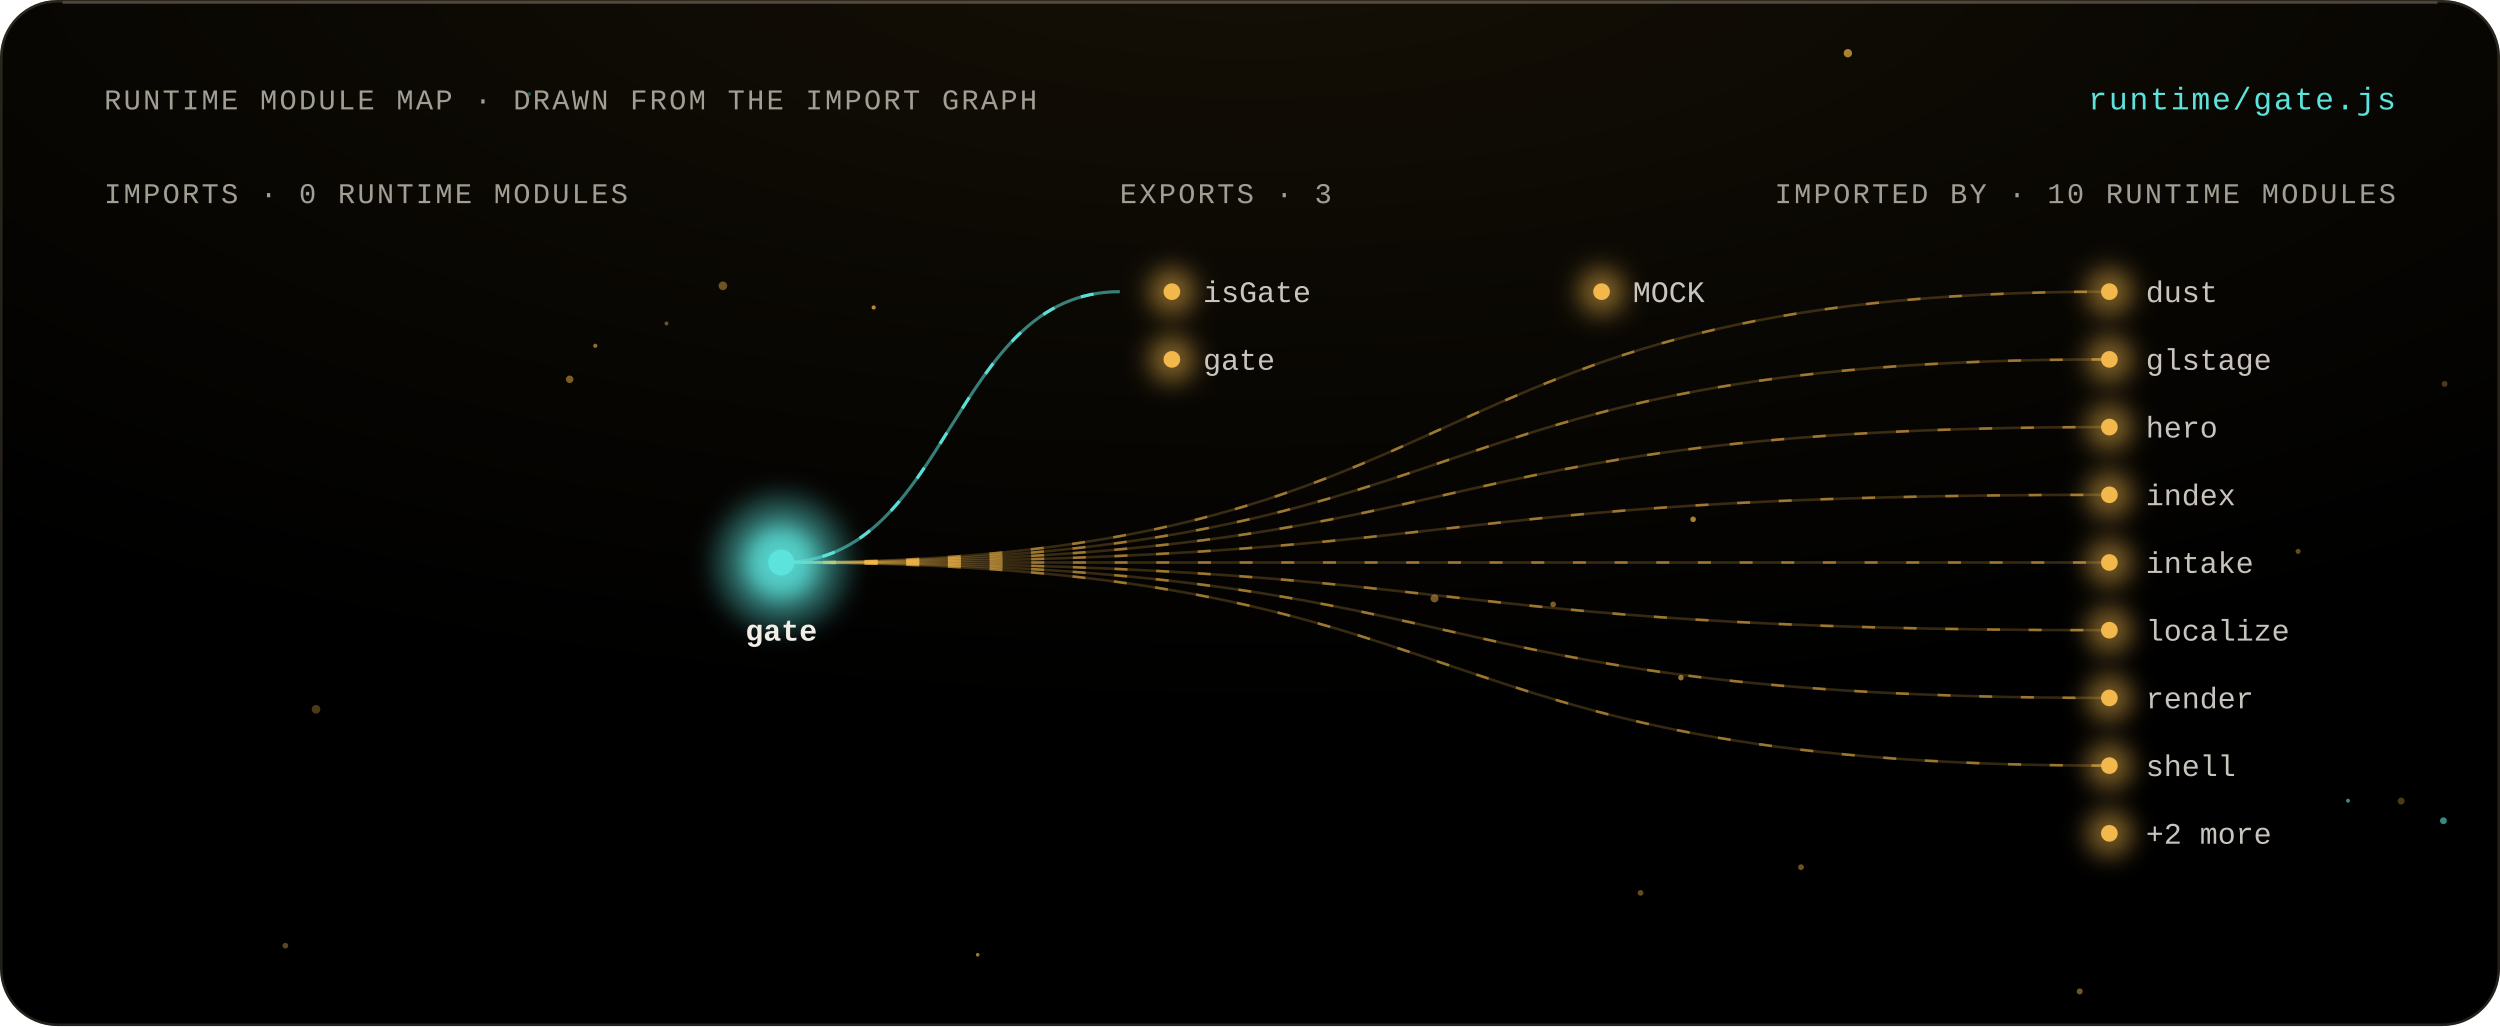
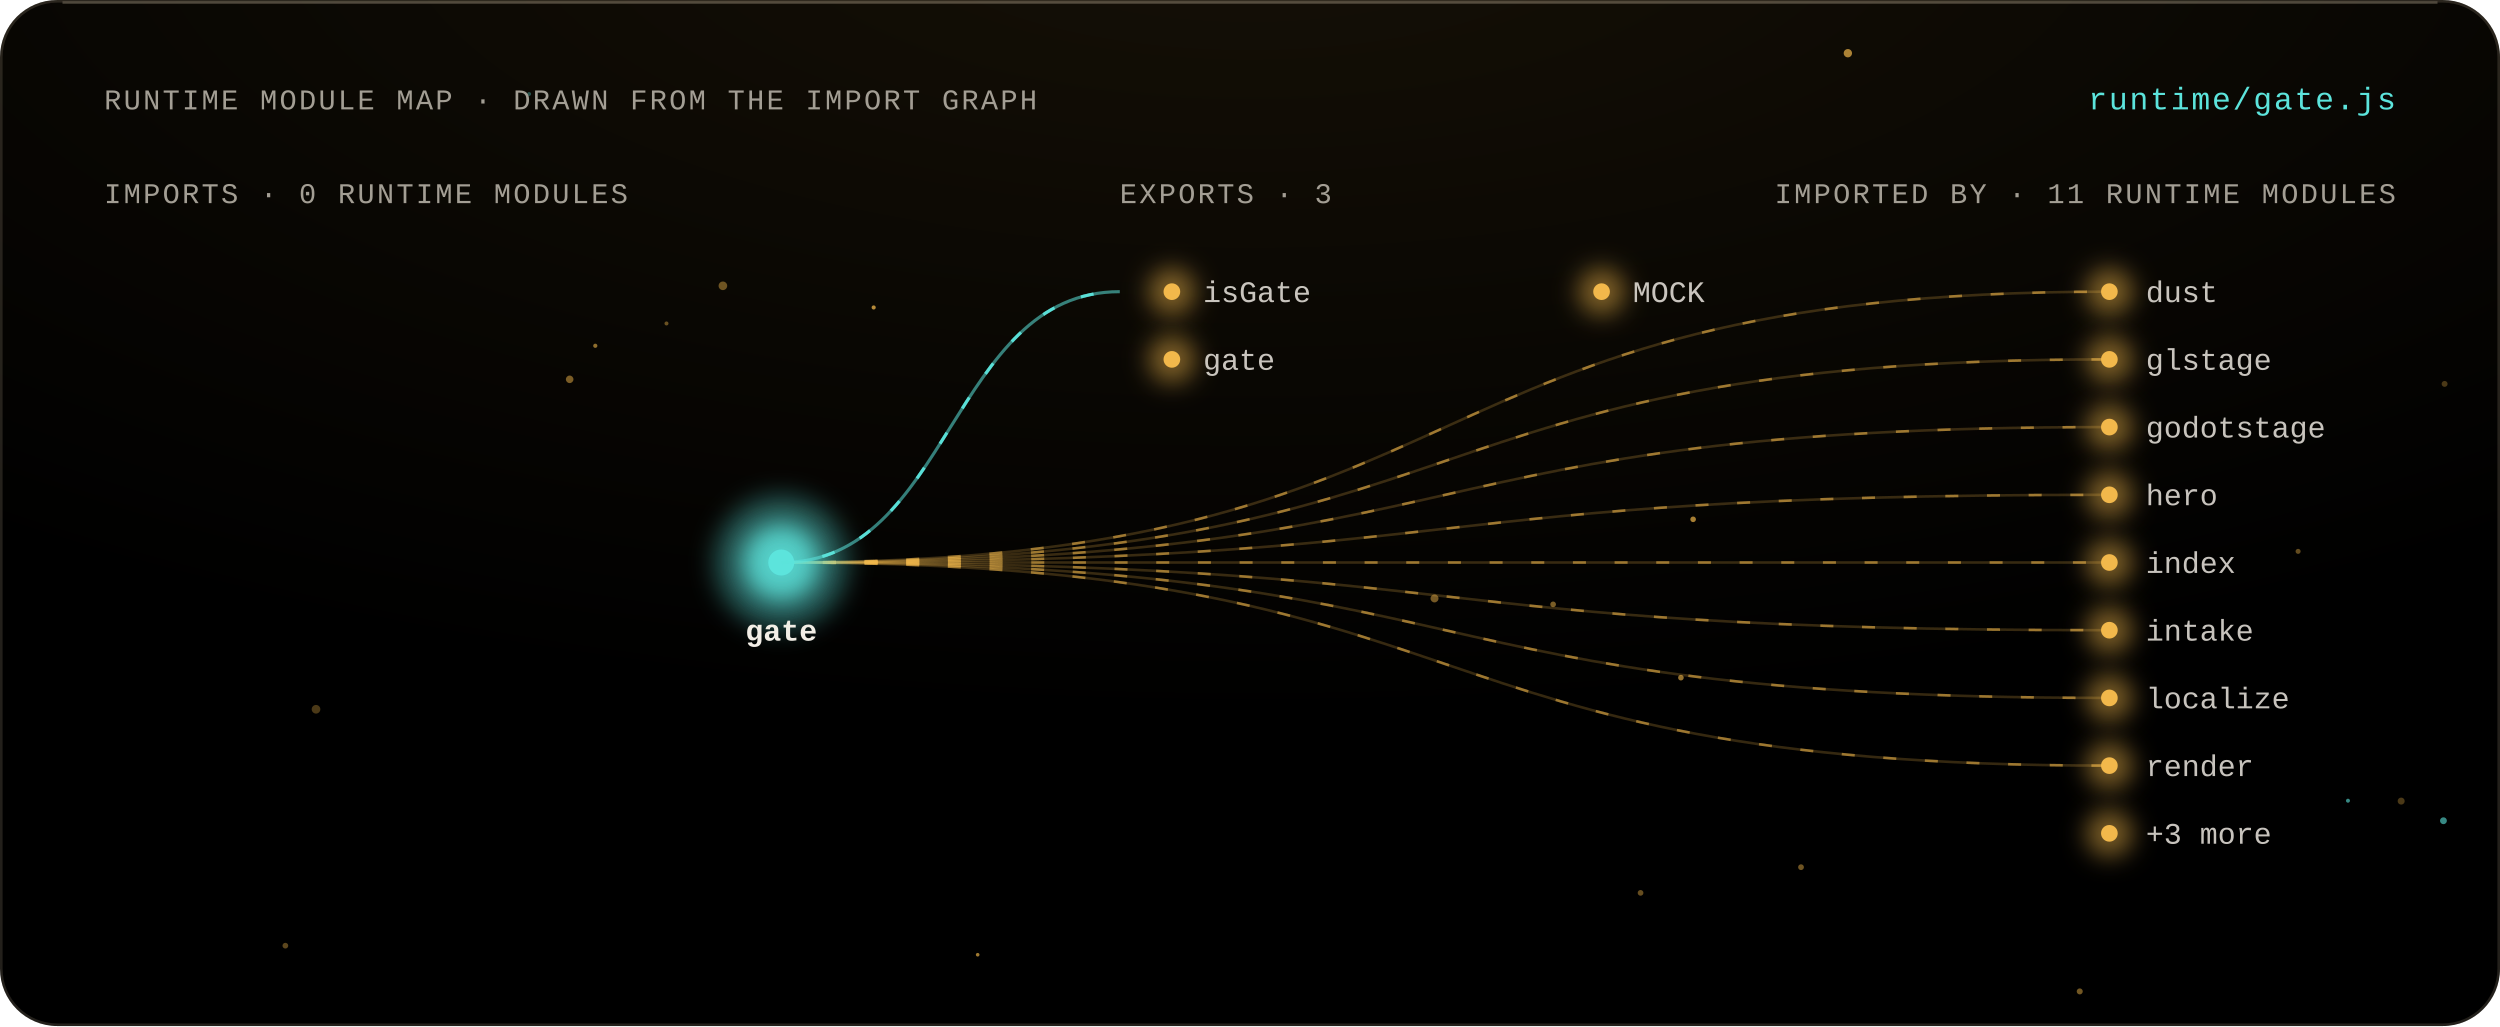
<svg xmlns="http://www.w3.org/2000/svg" viewBox="0 0 960 394" width="960" height="394" role="img" aria-labelledby="t">
  <style>
  text { font-family: 'Geist Mono', ui-monospace, 'Liberation Mono', Menlo, monospace; fill: #F2EEE6; }
  .m { fill: #A39E94; font-size: 11px; letter-spacing: .08em; }
  .l { font-size: 11.5px; }
  .h { font-size: 12px; fill: #5CE4DC; letter-spacing: .06em; }
  .flow { stroke-dasharray: 5 11; animation: flow 3s linear infinite; }
  @keyframes flow { to { stroke-dashoffset: -32; } }
  .breathe { animation: breathe 4.2s ease-in-out infinite; }
  @keyframes breathe { 50% { opacity: .38; } }
  .beat { animation: beat 2.6s ease-in-out infinite; transform-box: fill-box; transform-origin: center; }
  @keyframes beat { 50% { opacity: .55; transform: scale(1.35); } }
  .spin { transform-box: fill-box; transform-origin: center; animation: spin 48s linear infinite; }
  .spin-r { transform-box: fill-box; transform-origin: center; animation: spin 64s linear infinite reverse; }
  @keyframes spin { to { transform: rotate(360deg); } }
  @media (prefers-reduced-motion: reduce) { * { animation: none !important; } }
</style>
  <defs>
    <filter id="bloom" x="-80%" y="-80%" width="260%" height="260%">
      <feGaussianBlur stdDeviation="4.5" />
    </filter>
    <filter id="soft" x="-30%" y="-30%" width="160%" height="160%">
      <feGaussianBlur stdDeviation="1.4" />
    </filter>
    <radialGradient id="key" cx="50%" cy="-10%" r="80%">
      <stop offset="0" stop-color="#F2B84B" stop-opacity=".09" />
      <stop offset="1" stop-color="#F2B84B" stop-opacity="0" />
    </radialGradient>
    <linearGradient id="pair" x1="0" x2="1">
      <stop offset="0" stop-color="#F2B84B" />
      <stop offset="1" stop-color="#5CE4DC" />
    </linearGradient>
  </defs>
  <rect width="960" height="394" rx="22" fill="#000" />
  <rect width="960" height="394" rx="22" fill="url(#key)" />
  <rect x=".5" y=".5" width="959" height="393" rx="21.5" fill="none" stroke="rgba(255,232,196,.14)" />
  <path d="M 24 1 H 936" stroke="rgba(255,238,208,.22)" stroke-width="1" />
  <g>
    <circle cx="228.59" cy="132.78" r="0.81" fill="#F2B84B" opacity="0.58" class="breathe" style="animation-delay:-1.33s" />
    <circle cx="629.97" cy="342.86" r="1.1" fill="#F2B84B" opacity="0.42" class="breathe" style="animation-delay:-0.39s" />
    <circle cx="938.73" cy="147.42" r="1.14" fill="#F2B84B" opacity="0.3" class="breathe" style="animation-delay:-2.18s" />
    <circle cx="277.59" cy="109.75" r="1.65" fill="#F2B84B" opacity="0.43" class="breathe" style="animation-delay:-2.4s" />
    <circle cx="798.62" cy="380.7" r="1.16" fill="#F2B84B" opacity="0.47" class="breathe" style="animation-delay:-1.23s" />
    <circle cx="645.47" cy="260.23" r="1.08" fill="#F2B84B" opacity="0.61" class="breathe" style="animation-delay:-0.06s" />
    <circle cx="375.43" cy="366.62" r="0.7" fill="#F2B84B" opacity="0.66" class="breathe" style="animation-delay:-2.35s" />
    <circle cx="109.58" cy="363.14" r="1.1" fill="#F2B84B" opacity="0.38" class="breathe" style="animation-delay:-2.61s" />
    <circle cx="596.4" cy="232.07" r="1.09" fill="#F2B84B" opacity="0.5" class="breathe" style="animation-delay:-0.65s" />
    <circle cx="691.59" cy="333" r="1.11" fill="#F2B84B" opacity="0.46" class="breathe" style="animation-delay:-2.54s" />
    <circle cx="218.75" cy="145.66" r="1.45" fill="#F2B84B" opacity="0.49" class="breathe" style="animation-delay:-1.34s" />
    <circle cx="922.05" cy="307.62" r="1.35" fill="#F2B84B" opacity="0.31" class="breathe" style="animation-delay:-0.63s" />
    <circle cx="255.93" cy="124.21" r="0.77" fill="#F2B84B" opacity="0.42" class="breathe" style="animation-delay:-3.1s" />
    <circle cx="335.49" cy="118.07" r="0.8" fill="#F2B84B" opacity="0.74" class="breathe" style="animation-delay:-3.91s" />
    <circle cx="882.47" cy="211.72" r="0.97" fill="#F2B84B" opacity="0.41" class="breathe" style="animation-delay:-1.69s" />
    <circle cx="709.58" cy="20.43" r="1.6" fill="#F2B84B" opacity="0.69" class="breathe" style="animation-delay:-1.98s" />
    <circle cx="938.28" cy="315.16" r="1.32" fill="#5CE4DC" opacity="0.6" class="breathe" style="animation-delay:-2.15s" />
    <circle cx="901.62" cy="307.47" r="0.77" fill="#5CE4DC" opacity="0.6" class="breathe" style="animation-delay:-0.89s" />
    <circle cx="550.85" cy="229.8" r="1.53" fill="#F2B84B" opacity="0.48" class="breathe" style="animation-delay:-1.06s" />
    <circle cx="650.16" cy="199.42" r="1.08" fill="#F2B84B" opacity="0.68" class="breathe" style="animation-delay:-1.55s" />
    <circle cx="203.19" cy="36.09" r="0.75" fill="#5CE4DC" opacity="0.33" class="breathe" style="animation-delay:-3.49s" />
    <circle cx="121.35" cy="272.36" r="1.66" fill="#F2B84B" opacity="0.31" class="breathe" style="animation-delay:-3.89s" />
  </g>
  <text x="40" y="42" class="m" text-anchor="start">RUNTIME MODULE MAP · DRAWN FROM THE IMPORT GRAPH</text>
  <text x="920" y="42" class="h" text-anchor="end">runtime/gate.js</text>
  <text x="40" y="78" class="m" text-anchor="start">IMPORTS · 0 RUNTIME MODULES</text>
  <text x="430" y="78" class="m" text-anchor="start">EXPORTS · 3</text>
-   <text x="920" y="78" class="m" text-anchor="end">IMPORTED BY · 10 RUNTIME MODULES</text>
+   <text x="920" y="78" class="m" text-anchor="end">IMPORTED BY · 11 RUNTIME MODULES</text>
  <path d="M 300 216 C 580.5 216, 529.5 112, 810 112" fill="none" stroke="#F2B84B" stroke-opacity="0.22" stroke-width="1" />
  <path d="M 300 216 C 580.5 216, 529.5 112, 810 112" fill="none" stroke="#F2B84B" stroke-opacity="0.55" stroke-width="1" class="flow" />
  <g>
    <circle cx="810" cy="112" r="9" fill="#F2B84B" opacity="0.5" filter="url(#bloom)" class="breathe" style="animation-delay:-2.9s" />
    <circle cx="810" cy="112" r="3.2" fill="#F2B84B" />
  </g>
  <text x="824" y="116" class="l" text-anchor="start" fill="#F2EEE6" fill-opacity=".82">dust</text>
  <path d="M 300 216 C 580.5 216, 529.5 138, 810 138" fill="none" stroke="#F2B84B" stroke-opacity="0.22" stroke-width="1" />
  <path d="M 300 216 C 580.5 216, 529.5 138, 810 138" fill="none" stroke="#F2B84B" stroke-opacity="0.55" stroke-width="1" class="flow" />
  <g>
    <circle cx="810" cy="138" r="9" fill="#F2B84B" opacity="0.5" filter="url(#bloom)" class="breathe" style="animation-delay:-0.41s" />
    <circle cx="810" cy="138" r="3.2" fill="#F2B84B" />
  </g>
  <text x="824" y="142" class="l" text-anchor="start" fill="#F2EEE6" fill-opacity=".82">glstage</text>
  <path d="M 300 216 C 580.5 216, 529.5 164, 810 164" fill="none" stroke="#F2B84B" stroke-opacity="0.22" stroke-width="1" />
  <path d="M 300 216 C 580.5 216, 529.5 164, 810 164" fill="none" stroke="#F2B84B" stroke-opacity="0.55" stroke-width="1" class="flow" />
  <g>
    <circle cx="810" cy="164" r="9" fill="#F2B84B" opacity="0.5" filter="url(#bloom)" class="breathe" style="animation-delay:-0.95s" />
    <circle cx="810" cy="164" r="3.2" fill="#F2B84B" />
  </g>
-   <text x="824" y="168" class="l" text-anchor="start" fill="#F2EEE6" fill-opacity=".82">hero</text>
+   <text x="824" y="168" class="l" text-anchor="start" fill="#F2EEE6" fill-opacity=".82">godotstage</text>
  <path d="M 300 216 C 580.5 216, 529.5 190, 810 190" fill="none" stroke="#F2B84B" stroke-opacity="0.22" stroke-width="1" />
  <path d="M 300 216 C 580.5 216, 529.5 190, 810 190" fill="none" stroke="#F2B84B" stroke-opacity="0.55" stroke-width="1" class="flow" />
  <g>
    <circle cx="810" cy="190" r="9" fill="#F2B84B" opacity="0.5" filter="url(#bloom)" class="breathe" style="animation-delay:-1.35s" />
    <circle cx="810" cy="190" r="3.2" fill="#F2B84B" />
  </g>
-   <text x="824" y="194" class="l" text-anchor="start" fill="#F2EEE6" fill-opacity=".82">index</text>
+   <text x="824" y="194" class="l" text-anchor="start" fill="#F2EEE6" fill-opacity=".82">hero</text>
  <path d="M 300 216 C 580.5 216, 529.5 216, 810 216" fill="none" stroke="#F2B84B" stroke-opacity="0.22" stroke-width="1" />
  <path d="M 300 216 C 580.5 216, 529.5 216, 810 216" fill="none" stroke="#F2B84B" stroke-opacity="0.55" stroke-width="1" class="flow" />
  <g>
    <circle cx="810" cy="216" r="9" fill="#F2B84B" opacity="0.5" filter="url(#bloom)" class="breathe" style="animation-delay:-2.67s" />
    <circle cx="810" cy="216" r="3.2" fill="#F2B84B" />
  </g>
-   <text x="824" y="220" class="l" text-anchor="start" fill="#F2EEE6" fill-opacity=".82">intake</text>
+   <text x="824" y="220" class="l" text-anchor="start" fill="#F2EEE6" fill-opacity=".82">index</text>
  <path d="M 300 216 C 580.5 216, 529.5 242, 810 242" fill="none" stroke="#F2B84B" stroke-opacity="0.22" stroke-width="1" />
  <path d="M 300 216 C 580.5 216, 529.5 242, 810 242" fill="none" stroke="#F2B84B" stroke-opacity="0.55" stroke-width="1" class="flow" />
  <g>
    <circle cx="810" cy="242" r="9" fill="#F2B84B" opacity="0.5" filter="url(#bloom)" class="breathe" style="animation-delay:-1.26s" />
    <circle cx="810" cy="242" r="3.2" fill="#F2B84B" />
  </g>
-   <text x="824" y="246" class="l" text-anchor="start" fill="#F2EEE6" fill-opacity=".82">localize</text>
+   <text x="824" y="246" class="l" text-anchor="start" fill="#F2EEE6" fill-opacity=".82">intake</text>
  <path d="M 300 216 C 580.5 216, 529.5 268, 810 268" fill="none" stroke="#F2B84B" stroke-opacity="0.22" stroke-width="1" />
  <path d="M 300 216 C 580.5 216, 529.5 268, 810 268" fill="none" stroke="#F2B84B" stroke-opacity="0.55" stroke-width="1" class="flow" />
  <g>
    <circle cx="810" cy="268" r="9" fill="#F2B84B" opacity="0.5" filter="url(#bloom)" class="breathe" style="animation-delay:-2.27s" />
    <circle cx="810" cy="268" r="3.2" fill="#F2B84B" />
  </g>
-   <text x="824" y="272" class="l" text-anchor="start" fill="#F2EEE6" fill-opacity=".82">render</text>
+   <text x="824" y="272" class="l" text-anchor="start" fill="#F2EEE6" fill-opacity=".82">localize</text>
  <path d="M 300 216 C 580.5 216, 529.5 294, 810 294" fill="none" stroke="#F2B84B" stroke-opacity="0.22" stroke-width="1" />
  <path d="M 300 216 C 580.5 216, 529.5 294, 810 294" fill="none" stroke="#F2B84B" stroke-opacity="0.55" stroke-width="1" class="flow" />
  <g>
    <circle cx="810" cy="294" r="9" fill="#F2B84B" opacity="0.5" filter="url(#bloom)" class="breathe" style="animation-delay:-1.44s" />
    <circle cx="810" cy="294" r="3.2" fill="#F2B84B" />
  </g>
-   <text x="824" y="298" class="l" text-anchor="start" fill="#F2EEE6" fill-opacity=".82">shell</text>
+   <text x="824" y="298" class="l" text-anchor="start" fill="#F2EEE6" fill-opacity=".82">render</text>
  <g>
    <circle cx="810" cy="320" r="9" fill="#F2B84B" opacity="0.5" filter="url(#bloom)" class="breathe" style="animation-delay:-2.62s" />
    <circle cx="810" cy="320" r="3.2" fill="#F2B84B" />
  </g>
-   <text x="824" y="324" class="l" text-anchor="start" fill="#F2EEE6" fill-opacity=".82">+2 more</text>
+   <text x="824" y="324" class="l" text-anchor="start" fill="#F2EEE6" fill-opacity=".82">+3 more</text>
  <circle cx="300" cy="216" r="26" fill="#5CE4DC" opacity=".35" filter="url(#bloom)" class="beat" />
  <g>
    <circle cx="300" cy="216" r="15" fill="#5CE4DC" opacity="0.85" filter="url(#bloom)" class="beat" style="animation-delay:-0s" />
    <circle cx="300" cy="216" r="5" fill="#5CE4DC" />
  </g>
  <text x="300" y="246" class="l" text-anchor="middle" fill="#5CE4DC" font-weight="700" font-size="13">gate</text>
  <path d="M 300 216 C 365 216, 365 112, 430 112" fill="none" stroke="#5CE4DC" stroke-opacity="0.55" stroke-width="1.2" />
  <path d="M 300 216 C 365 216, 365 112, 430 112" fill="none" stroke="#5CE4DC" stroke-opacity="0.95" stroke-width="1.2" class="flow" />
  <g>
    <circle cx="450" cy="112" r="9" fill="#F2B84B" opacity="0.5" filter="url(#bloom)" class="breathe" style="animation-delay:-3.48s" />
    <circle cx="450" cy="112" r="3.2" fill="#F2B84B" />
  </g>
  <text x="462" y="116" class="l" text-anchor="start" fill="#F2EEE6" fill-opacity=".82">isGate</text>
  <g>
    <circle cx="615" cy="112" r="9" fill="#F2B84B" opacity="0.5" filter="url(#bloom)" class="breathe" style="animation-delay:-1.32s" />
    <circle cx="615" cy="112" r="3.2" fill="#F2B84B" />
  </g>
  <text x="627" y="116" class="l" text-anchor="start" fill="#F2EEE6" fill-opacity=".82">MOCK</text>
  <g>
    <circle cx="450" cy="138" r="9" fill="#F2B84B" opacity="0.5" filter="url(#bloom)" class="breathe" style="animation-delay:-0.37s" />
    <circle cx="450" cy="138" r="3.2" fill="#F2B84B" />
  </g>
  <text x="462" y="142" class="l" text-anchor="start" fill="#F2EEE6" fill-opacity=".82">gate</text>
</svg>
